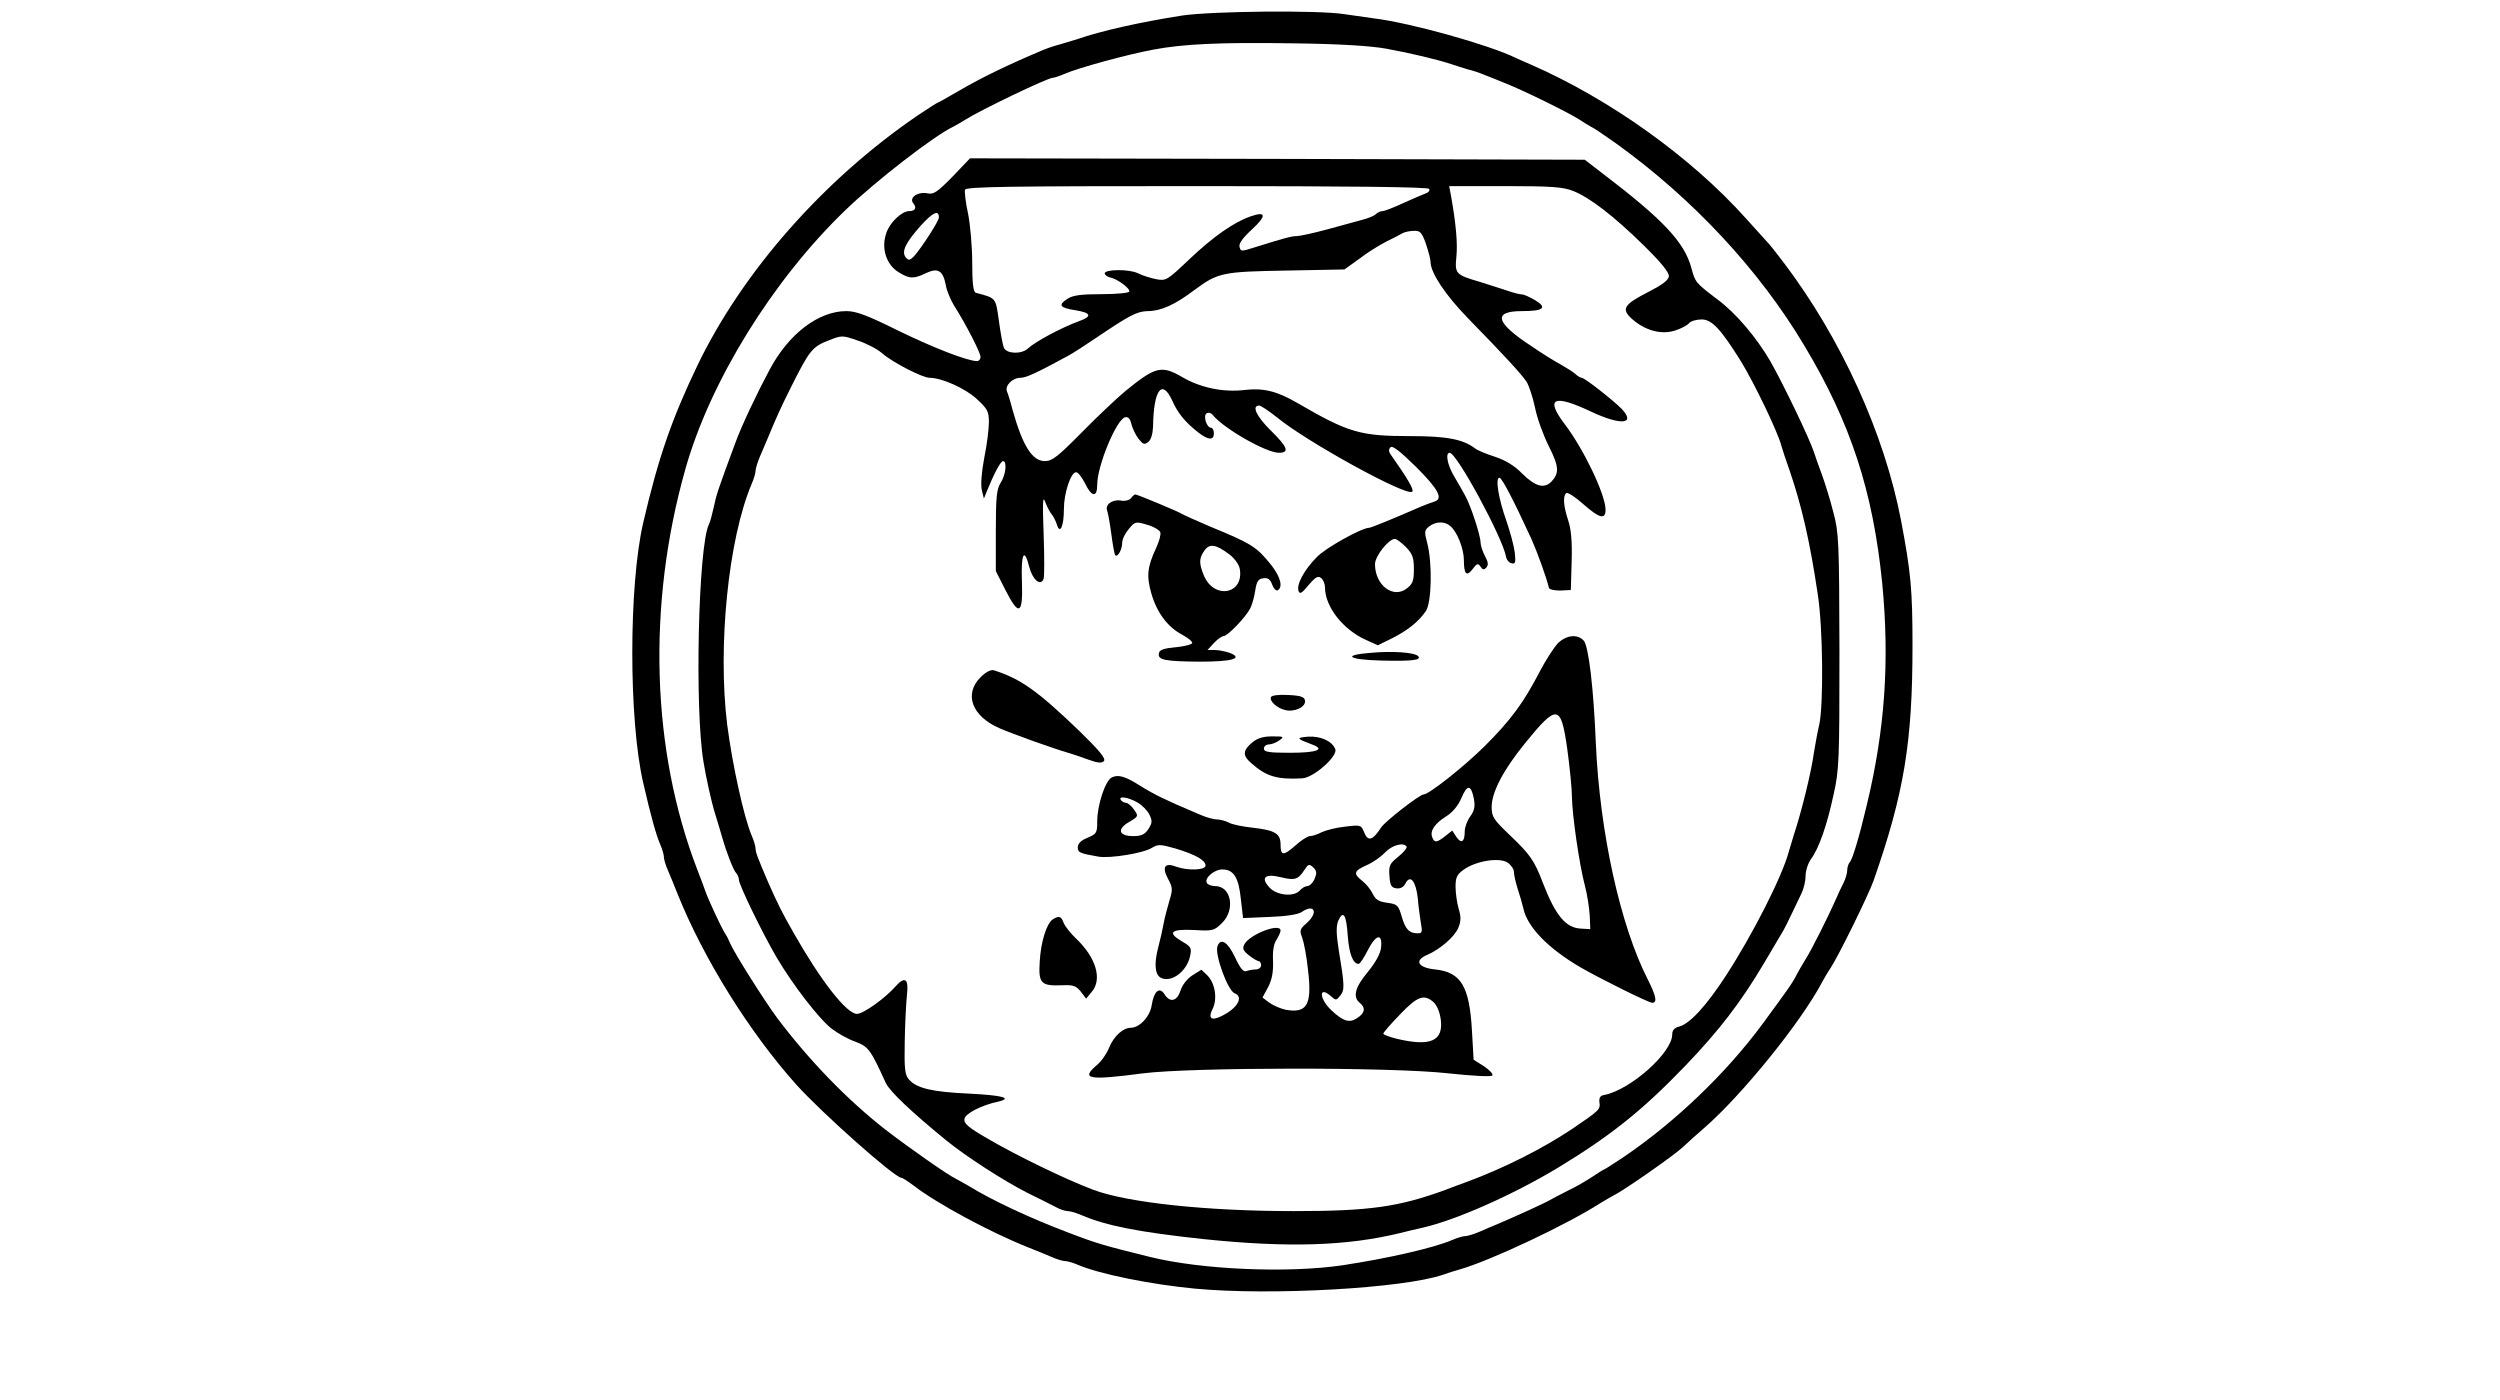
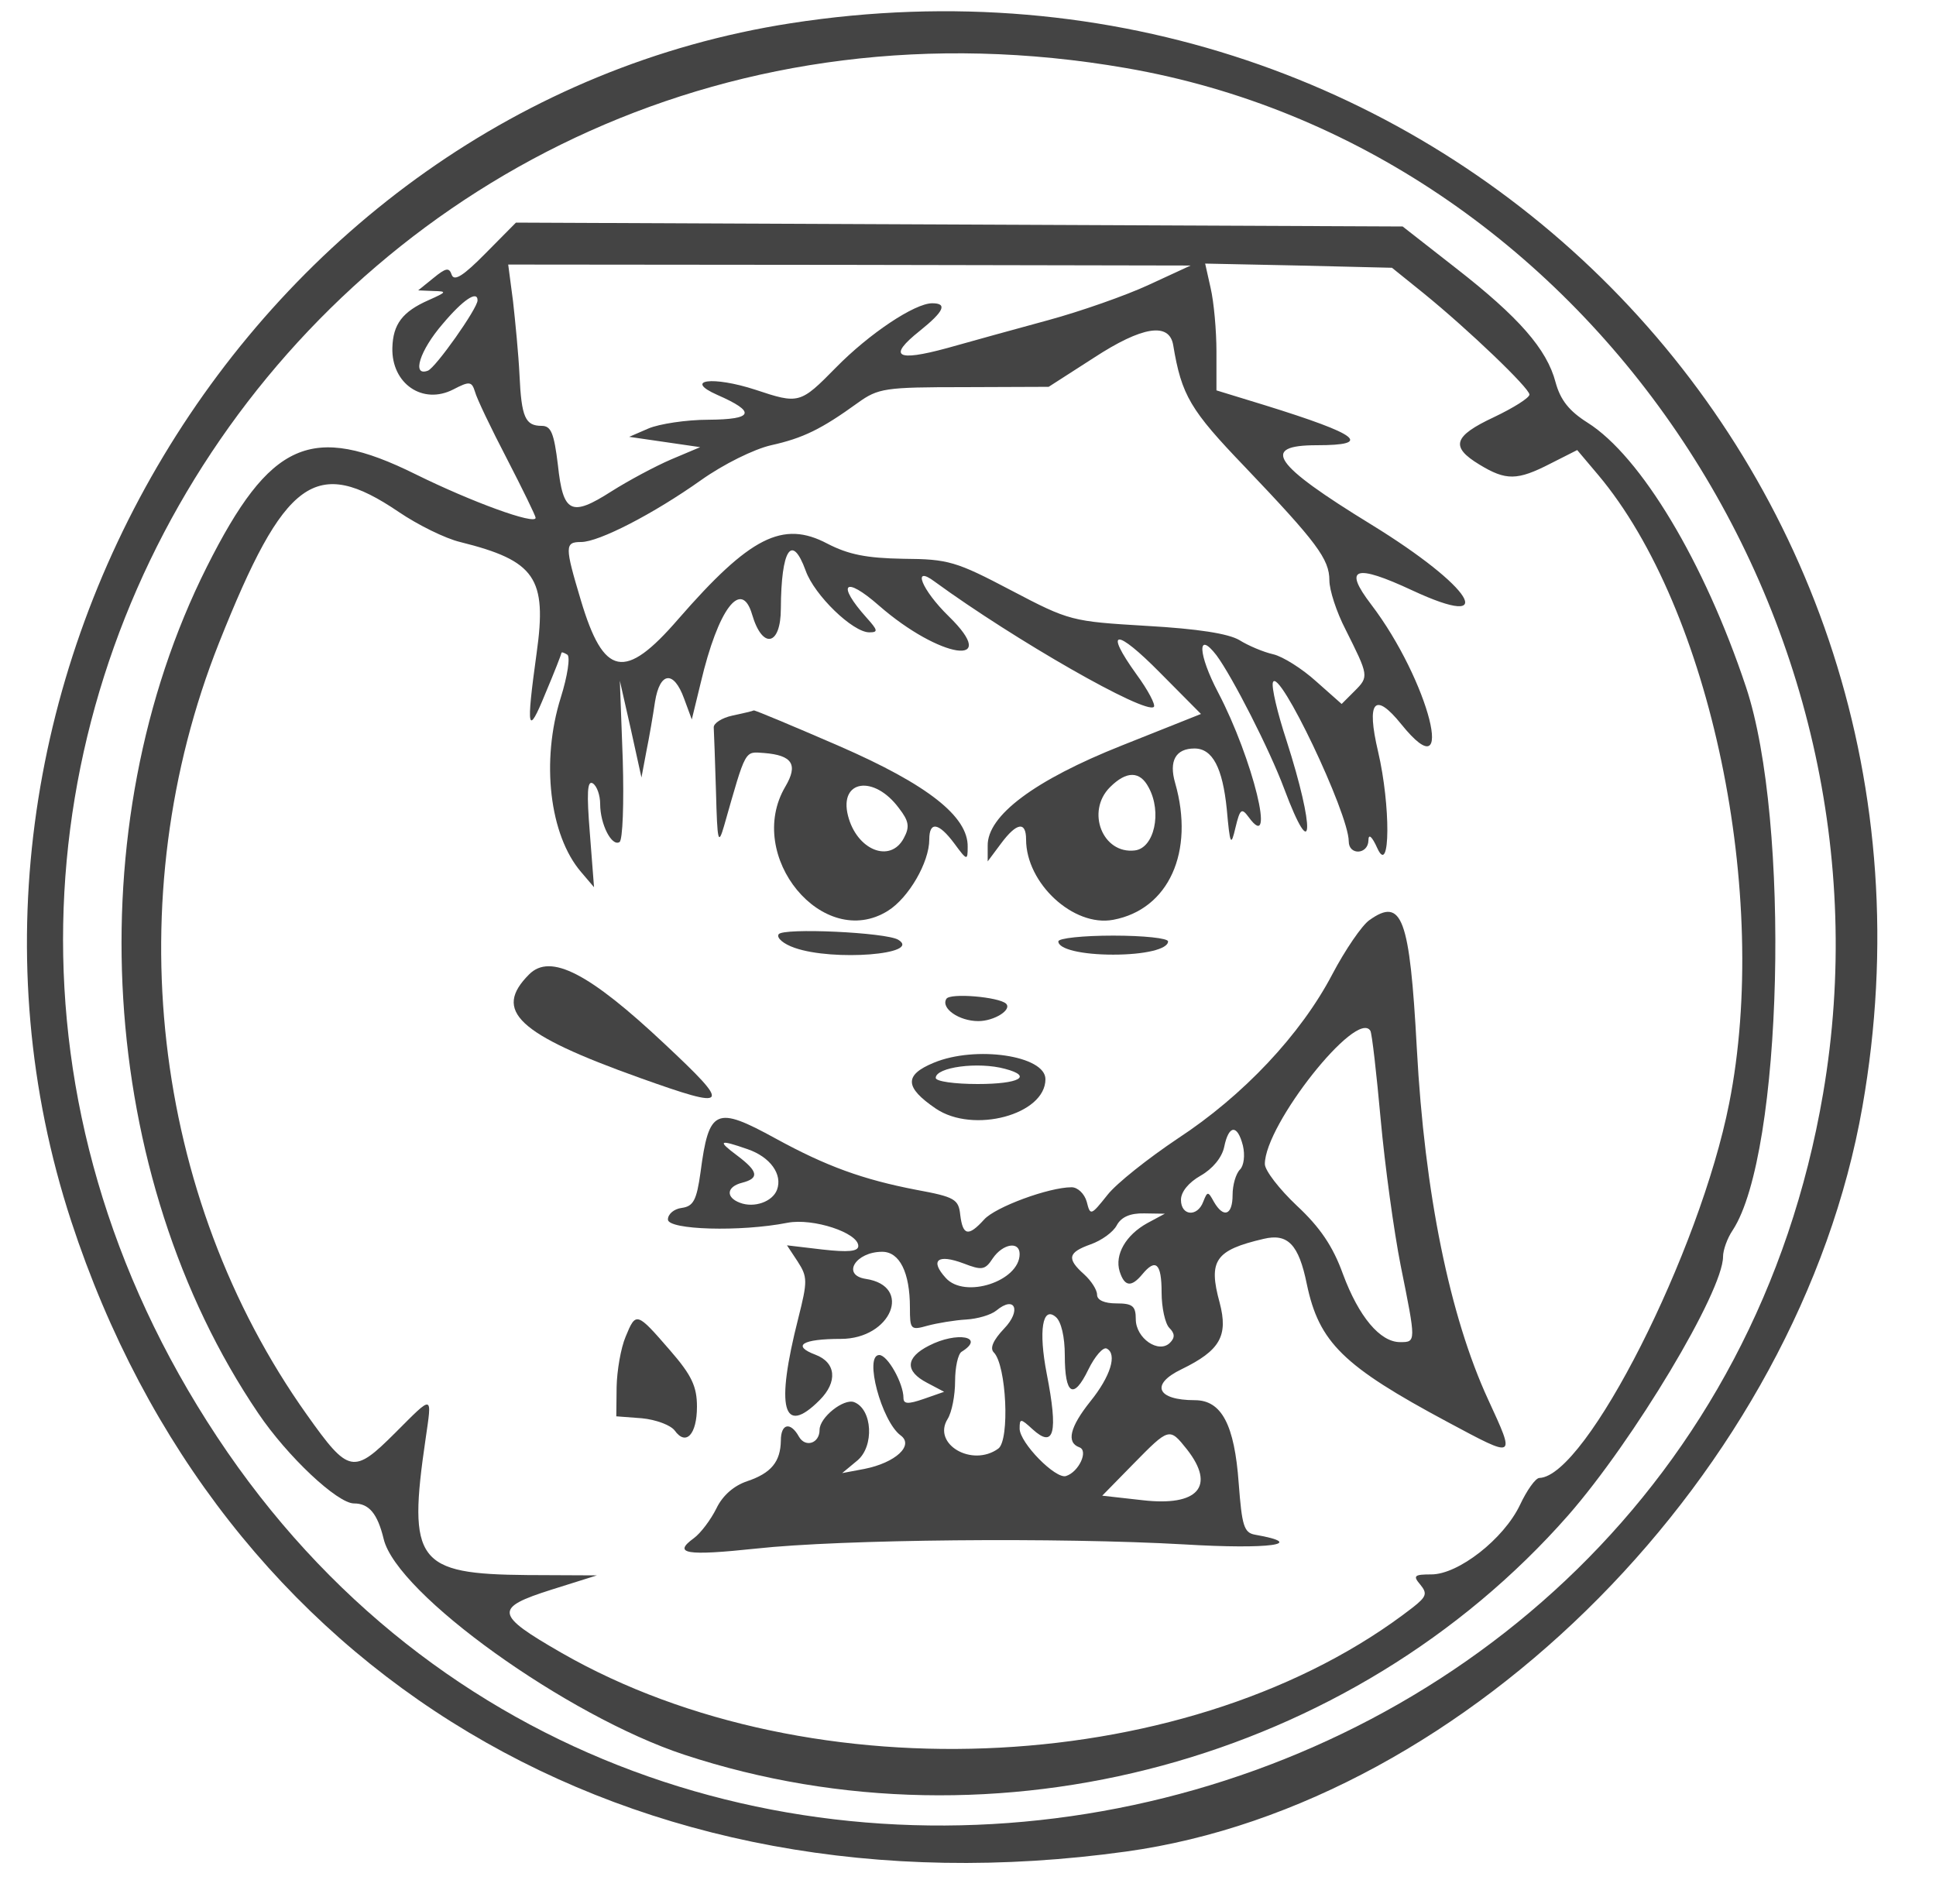
- <svg xmlns="http://www.w3.org/2000/svg" version="1.0" width="900pt" height="504pt" viewBox="0 0 900 504" preserveAspectRatio="xMidYMid meet">
-   <g transform="translate(0,504) scale(0.1,-0.1)" fill="#000000" stroke="none">
-     <path d="M4255 4984 c-152 -24 -291 -55 -380 -86 -16 -5 -43 -13 -60 -18 -16 -4 -43 -13 -60 -20 -128 -54 -221 -99 -303 -147 -41 -24 -75 -43 -77 -43 -2 0 -34 -21 -72 -46 -338 -231 -629 -561 -792 -899 -93 -194 -141 -333 -195 -565 -53 -227 -53 -713 0 -940 27 -118 46 -185 60 -218 8 -18 14 -39 14 -47 0 -8 6 -29 14 -47 8 -18 24 -58 36 -88 93 -231 257 -495 427 -685 92 -102 354 -335 378 -335 4 0 24 -13 44 -28 81 -63 271 -166 411 -222 30 -12 70 -28 88 -36 18 -8 39 -14 47 -14 8 0 29 -6 47 -14 78 -33 261 -70 419 -85 274 -26 751 1 894 50 17 6 44 15 60 19 111 32 384 160 510 241 17 10 37 22 45 26 34 16 217 144 248 173 18 17 53 49 79 71 135 118 346 378 423 524 6 11 19 34 30 50 30 46 137 264 155 315 110 315 140 498 140 845 0 203 -6 265 -41 450 -60 314 -216 657 -423 930 -25 33 -48 62 -51 65 -3 3 -41 45 -85 94 -198 221 -491 430 -775 554 -19 8 -43 19 -52 23 -98 48 -381 127 -513 143 -22 3 -69 10 -105 15 -94 15 -477 11 -585 -5z m734 -119 c93 -17 188 -40 236 -56 17 -6 44 -14 60 -19 17 -4 41 -12 55 -18 14 -5 50 -20 80 -32 70 -28 226 -105 265 -130 17 -11 36 -23 44 -27 8 -3 47 -30 87 -58 277 -199 517 -456 680 -730 167 -278 247 -525 280 -855 27 -280 10 -527 -56 -800 -27 -114 -51 -194 -61 -204 -5 -6 -9 -19 -9 -29 0 -10 -6 -31 -13 -45 -8 -15 -21 -43 -29 -62 -25 -57 -88 -183 -109 -215 -10 -16 -23 -39 -29 -50 -16 -33 -31 -53 -124 -180 -132 -179 -314 -353 -499 -479 -38 -25 -70 -46 -72 -46 -2 0 -21 -12 -42 -26 -21 -14 -60 -37 -88 -50 -27 -14 -57 -29 -65 -34 -14 -9 -122 -58 -185 -85 -16 -6 -47 -20 -68 -29 -21 -9 -44 -16 -52 -16 -8 0 -29 -6 -47 -14 -68 -29 -231 -66 -395 -91 -196 -29 -507 -16 -693 30 -165 41 -188 47 -295 88 -135 51 -272 115 -355 166 -19 11 -42 24 -50 28 -26 12 -165 109 -252 176 -136 106 -274 248 -390 402 -46 62 -152 230 -169 268 -5 12 -13 29 -19 37 -14 22 -60 121 -70 150 -5 14 -18 50 -30 80 -165 429 -181 951 -43 1440 89 317 315 682 577 934 110 106 319 267 386 299 8 4 29 16 45 26 55 35 297 151 315 151 5 0 24 6 42 14 51 22 223 69 318 87 110 21 245 27 504 23 168 -2 278 -9 335 -19z" />
-     <path d="M3429 4404 c-54 -55 -68 -65 -90 -60 -35 7 -68 -16 -51 -36 13 -16 7 -28 -15 -28 -27 0 -71 -42 -83 -81 -18 -54 1 -112 45 -139 39 -24 54 -25 99 -3 43 20 61 9 71 -44 3 -19 17 -52 29 -72 45 -71 96 -171 96 -186 0 -8 -6 -15 -12 -15 -35 0 -158 48 -285 110 -111 55 -151 70 -186 70 -100 0 -207 -81 -276 -210 -46 -86 -102 -204 -124 -265 -63 -170 -68 -185 -78 -233 -5 -23 -12 -50 -17 -60 -38 -76 -52 -666 -19 -857 9 -55 26 -131 37 -170 12 -38 25 -83 30 -100 16 -56 41 -120 51 -129 5 -6 9 -16 9 -23 0 -18 85 -193 136 -280 59 -100 154 -223 199 -257 21 -16 58 -37 84 -46 47 -18 54 -26 110 -149 15 -31 91 -103 217 -206 71 -58 209 -147 294 -190 41 -20 87 -43 102 -51 14 -8 33 -14 42 -14 8 0 30 -6 48 -14 91 -39 209 -62 443 -87 300 -31 514 -25 705 22 25 6 61 15 80 19 120 27 326 118 490 217 189 115 301 204 456 365 123 128 201 230 283 368 34 58 66 112 71 120 5 8 18 35 30 60 12 25 28 58 35 73 8 16 15 44 15 63 0 19 9 47 20 62 28 38 57 120 81 232 20 88 21 125 21 516 -1 392 -2 426 -22 500 -11 44 -30 105 -41 135 -11 30 -24 65 -28 79 -15 48 -111 247 -158 330 -51 87 -123 172 -190 222 -79 60 -80 61 -94 113 -25 93 -101 174 -319 340 l-65 50 -1106 3 -1107 2 -63 -66z m1716 -44 c3 -6 -2 -13 -12 -16 -10 -4 -46 -19 -81 -35 -34 -16 -68 -29 -75 -29 -7 0 -18 -5 -24 -11 -6 -6 -26 -14 -44 -19 -19 -5 -76 -21 -128 -35 -51 -14 -102 -25 -113 -25 -18 0 -41 -6 -153 -41 -47 -15 -49 -15 -53 4 -2 11 14 33 45 61 53 49 52 67 -5 47 -62 -22 -133 -72 -220 -154 -80 -76 -84 -79 -120 -72 -20 4 -49 13 -65 21 -31 16 -123 15 -120 -1 1 -5 10 -12 20 -14 26 -5 74 -41 68 -51 -3 -5 -48 -9 -101 -9 -70 0 -102 -4 -120 -16 -36 -23 -30 -33 28 -42 56 -9 61 -22 13 -39 -63 -23 -157 -73 -185 -99 -23 -21 -76 -19 -86 3 -4 9 -12 53 -18 97 -12 85 -9 81 -83 101 -9 2 -13 33 -13 108 0 58 -7 137 -15 177 -9 40 -13 79 -11 86 4 11 165 13 835 13 546 0 832 -3 836 -10z m517 -7 c60 -23 147 -90 256 -197 64 -63 91 -97 90 -111 -2 -14 -25 -31 -72 -55 -90 -46 -101 -62 -61 -98 47 -42 106 -58 155 -42 22 7 45 19 51 27 6 7 26 13 45 13 37 0 69 -35 141 -150 49 -80 134 -257 146 -305 3 -11 16 -51 30 -90 43 -126 73 -255 101 -445 19 -121 21 -402 5 -470 -6 -25 -14 -70 -19 -100 -9 -68 -45 -214 -72 -295 -5 -16 -13 -43 -18 -60 -24 -90 -129 -297 -227 -448 -71 -109 -130 -173 -169 -183 -16 -4 -24 -13 -24 -28 0 -66 -151 -200 -245 -218 -14 -2 -19 -10 -17 -27 4 -25 -1 -29 -98 -95 -108 -72 -247 -142 -380 -191 -19 -7 -53 -19 -75 -28 -169 -62 -274 -77 -548 -77 -311 0 -597 30 -722 77 -98 37 -276 123 -383 186 -66 38 -83 53 -80 69 3 19 60 49 121 62 55 13 15 23 -105 29 -132 6 -187 19 -215 50 -15 16 -18 37 -16 136 1 64 5 140 8 169 7 59 -7 69 -41 31 -38 -43 -116 -99 -139 -99 -37 0 -130 119 -227 290 -42 73 -59 108 -91 180 -39 91 -47 112 -47 125 0 8 -6 29 -14 47 -28 66 -69 253 -88 398 -35 283 4 670 88 868 8 18 14 39 14 47 0 8 7 31 16 52 9 21 22 52 29 68 28 68 44 104 81 178 69 138 78 149 141 173 43 17 47 17 101 -2 31 -10 71 -31 88 -46 36 -32 145 -88 170 -88 44 0 129 -38 170 -76 39 -36 44 -45 44 -84 0 -24 -7 -82 -17 -130 -10 -53 -13 -98 -8 -116 l7 -29 10 25 c26 64 50 110 59 110 15 0 10 -49 -8 -77 -15 -23 -18 -51 -18 -173 l0 -146 34 -67 c49 -97 64 -90 60 28 -4 101 8 127 26 55 12 -47 41 -72 52 -44 3 9 3 82 0 163 -4 109 -3 138 5 116 6 -16 16 -37 23 -45 7 -8 16 -26 20 -39 11 -36 25 -6 25 56 0 58 25 133 44 133 7 0 21 -18 32 -40 24 -50 44 -52 44 -5 0 69 70 237 101 243 11 2 18 -6 22 -25 4 -15 15 -39 26 -53 16 -20 21 -22 35 -11 10 8 16 30 17 55 2 133 32 174 69 94 20 -46 48 -79 94 -115 36 -28 56 -29 56 -3 0 11 -5 20 -10 20 -16 0 -30 44 -16 52 6 4 16 2 21 -5 39 -49 193 -137 239 -137 39 0 32 20 -29 80 -52 51 -70 90 -42 90 6 0 36 -20 66 -44 106 -87 466 -285 485 -266 7 7 -15 45 -79 136 -6 9 -6 17 1 24 7 7 35 -15 92 -71 81 -81 99 -115 65 -125 -10 -3 -31 -11 -48 -18 -96 -42 -179 -76 -186 -76 -27 0 -160 -74 -190 -107 -45 -46 -73 -99 -64 -121 4 -12 12 -8 36 22 25 29 34 34 45 25 8 -6 14 -22 14 -34 0 -69 65 -152 148 -189 l42 -19 53 26 c56 29 93 58 120 97 21 30 24 174 5 245 -11 41 -10 46 7 60 24 18 55 19 75 2 25 -19 50 -82 50 -124 0 -51 10 -60 32 -31 15 20 19 21 28 8 7 -11 12 -12 20 -4 9 9 8 20 -4 42 -9 17 -16 39 -16 49 0 25 -35 132 -55 168 -9 17 -27 48 -40 70 -24 40 -33 85 -16 85 25 0 190 -304 203 -375 2 -11 11 -21 20 -23 14 -3 15 4 11 40 -3 24 -17 75 -30 113 -28 78 -41 155 -25 155 9 0 50 -79 115 -220 21 -47 54 -138 63 -176 1 -6 19 -10 41 -10 l38 2 3 104 c2 73 -2 116 -13 148 -17 52 -19 88 -6 97 6 3 33 -15 61 -40 58 -51 80 -57 80 -20 0 54 -79 219 -147 308 -71 94 -41 109 93 46 108 -51 164 -47 113 8 -29 30 -134 113 -145 113 -4 0 -15 6 -23 14 -9 8 -32 22 -51 33 -19 10 -68 40 -107 67 -130 85 -140 126 -34 126 78 0 92 12 48 39 -19 11 -40 21 -48 21 -7 0 -31 6 -54 14 -22 7 -67 22 -100 32 -85 25 -88 29 -82 90 5 48 -2 122 -19 217 l-7 37 201 0 c165 0 209 -3 244 -17z m-2282 -96 c0 -13 -63 -110 -90 -140 -15 -15 -19 -15 -29 -4 -17 21 -1 53 54 115 44 48 65 58 65 29z m1753 -94 c9 -27 17 -56 17 -66 0 -39 54 -120 135 -203 125 -128 193 -201 211 -229 8 -13 22 -54 30 -92 7 -37 30 -100 50 -140 37 -73 38 -97 8 -128 -26 -25 -57 -16 -103 29 -29 30 -61 49 -100 62 -31 10 -63 23 -71 30 -44 33 -102 44 -233 44 -180 0 -222 12 -406 119 -74 43 -122 55 -191 47 -76 -9 -158 8 -223 46 -76 44 -97 39 -207 -51 -30 -25 -100 -91 -156 -148 -85 -86 -106 -103 -132 -103 -46 0 -80 54 -117 185 -7 28 -16 57 -20 66 -8 21 20 49 49 49 20 0 57 17 171 79 17 9 63 39 103 66 120 81 145 94 184 95 47 0 98 23 168 76 85 63 101 66 333 70 l207 4 53 38 c28 22 72 49 97 62 25 12 52 26 60 31 8 4 26 8 41 8 21 1 28 -6 42 -46z m-72 -1092 c24 -25 29 -38 29 -80 0 -41 -4 -53 -25 -69 -49 -39 -115 11 -115 87 0 29 49 91 72 91 5 0 23 -13 39 -29z" />
-     <path d="M4071 3246 c-6 -7 -22 -11 -36 -8 -31 5 -58 -15 -49 -37 3 -9 10 -47 15 -85 5 -38 11 -72 14 -75 9 -8 25 21 25 46 0 12 11 34 24 49 22 27 25 27 65 15 23 -6 45 -19 48 -27 3 -8 -4 -33 -15 -57 -32 -68 -35 -101 -17 -164 20 -69 59 -121 111 -148 20 -11 37 -24 36 -30 -1 -5 -28 -12 -59 -15 -43 -4 -59 -9 -61 -22 -5 -24 22 -29 148 -30 117 0 158 12 106 32 -15 5 -39 10 -53 10 l-26 0 23 25 c13 14 29 25 35 25 14 0 79 67 96 100 7 14 15 43 18 65 5 32 11 41 28 43 17 3 26 -3 33 -23 5 -14 14 -23 20 -20 19 12 10 47 -22 89 -55 68 -68 77 -223 141 -49 21 -94 41 -100 45 -10 7 -160 70 -168 70 -3 0 -10 -6 -16 -14z m355 -202 c17 -13 34 -35 37 -51 17 -92 -92 -113 -129 -25 -18 44 -18 62 2 90 18 26 41 23 90 -14z" />
-     <path d="M5607 2723 c-14 -16 -42 -59 -62 -97 -61 -118 -106 -178 -201 -273 -75 -74 -200 -173 -219 -173 -14 0 -139 -97 -153 -119 -31 -48 -48 -52 -62 -15 -10 24 -12 25 -68 18 -31 -3 -69 -13 -84 -20 -15 -8 -34 -14 -42 -14 -9 0 -33 -16 -54 -35 -42 -37 -52 -36 -52 5 0 39 -20 51 -98 60 -38 4 -78 12 -89 19 -12 6 -31 11 -42 11 -11 0 -37 7 -58 16 -85 36 -100 43 -138 61 -22 10 -58 30 -80 44 -53 34 -80 42 -103 30 -23 -12 -52 -99 -52 -158 0 -41 -2 -45 -35 -59 -23 -9 -35 -21 -35 -34 0 -19 6 -22 75 -34 42 -7 164 13 192 32 22 13 30 13 86 -3 72 -22 107 -42 107 -61 0 -17 -65 -19 -106 -4 -41 16 -52 -1 -29 -44 17 -31 17 -39 5 -78 -7 -24 -17 -61 -21 -83 -4 -22 -12 -58 -18 -80 -17 -63 -14 -103 8 -115 37 -19 93 22 105 77 7 30 4 35 -29 54 -54 32 -40 45 43 41 68 -4 73 -3 102 26 48 48 32 132 -25 132 -13 0 -27 5 -30 11 -11 17 26 49 55 49 41 0 59 -28 67 -106 l8 -69 95 4 c59 2 102 9 115 17 47 33 63 -1 18 -40 -24 -21 -25 -26 -15 -52 6 -16 16 -68 21 -117 15 -125 -4 -156 -81 -142 -18 4 -44 15 -58 25 l-25 19 20 37 c14 27 19 53 18 93 -2 35 2 63 12 77 8 13 15 28 15 34 0 29 -110 -13 -130 -49 -8 -16 -5 -23 16 -40 15 -12 31 -21 35 -21 5 0 9 -7 9 -15 0 -8 -9 -15 -19 -15 -11 0 -26 -3 -34 -6 -11 -4 -23 11 -41 50 -26 55 -51 71 -63 40 -11 -29 37 -161 62 -170 28 -11 16 -43 -26 -70 -52 -32 -74 -27 -54 13 19 37 9 95 -19 122 l-21 20 -32 -20 c-19 -12 -37 -35 -43 -55 -13 -39 -38 -45 -58 -13 -18 28 -38 11 -46 -40 -6 -41 -44 -81 -75 -81 -28 0 -61 -30 -78 -71 -8 -21 -28 -50 -44 -63 -60 -51 -31 -56 166 -30 177 22 894 23 1099 0 82 -9 153 -13 158 -8 5 5 -9 19 -29 33 l-38 24 -6 105 c-9 159 -39 210 -132 220 -62 6 -77 32 -30 52 47 20 100 66 113 98 10 24 10 40 1 69 -6 21 -11 57 -11 79 0 33 5 44 29 61 44 32 128 45 158 26 13 -9 23 -24 23 -33 0 -10 6 -38 14 -63 8 -24 17 -55 20 -69 14 -67 89 -144 205 -212 73 -42 246 -128 259 -128 19 0 14 24 -15 82 -100 195 -174 532 -188 853 -8 198 -26 347 -43 368 -23 26 -64 21 -95 -10z m35 -378 c9 -66 17 -145 17 -175 1 -64 26 -241 47 -320 8 -30 15 -77 17 -105 l2 -50 -33 2 c-55 2 -92 47 -137 163 -31 82 -47 104 -116 170 -63 60 -69 69 -69 105 0 53 42 133 119 228 117 144 130 142 153 -18z m-336 -181 c5 -27 2 -42 -13 -63 -11 -15 -20 -39 -20 -54 0 -38 -12 -46 -30 -20 l-15 23 -25 -20 c-31 -24 -39 -25 -47 -4 -9 23 9 49 50 75 23 14 43 38 55 66 21 50 35 49 45 -3z m-1211 -13 c17 -10 36 -29 43 -44 11 -22 10 -30 -4 -52 -13 -19 -25 -25 -54 -25 -53 0 -60 25 -15 51 34 20 34 21 17 45 -9 13 -22 24 -29 24 -6 0 -15 5 -18 10 -10 16 27 10 60 -9z m969 -159 c2 -4 -11 -21 -30 -36 -31 -25 -35 -32 -32 -69 2 -34 7 -43 25 -45 14 -2 26 4 33 18 17 33 37 8 44 -53 2 -29 8 -69 11 -89 6 -33 5 -38 -11 -38 -31 0 -45 15 -58 61 -12 41 -16 44 -52 49 -30 4 -42 11 -52 32 -7 15 -24 36 -37 46 -34 27 -32 36 14 57 22 9 52 30 67 46 26 27 67 38 78 21z m-332 -117 c-6 -14 -18 -25 -26 -25 -7 0 -19 -7 -26 -15 -21 -25 -83 -19 -110 10 -33 36 -16 51 41 37 49 -12 62 -9 84 25 15 23 18 24 33 10 13 -13 13 -21 4 -42z m120 -205 c5 -65 19 -100 39 -100 5 0 20 23 34 51 29 56 52 60 47 9 -2 -22 -18 -52 -47 -88 -47 -56 -56 -91 -30 -112 22 -18 19 -37 -9 -55 -28 -19 -50 -12 -93 28 -45 42 -46 91 -1 50 17 -15 19 -15 33 3 16 20 16 34 -6 167 -9 59 -9 83 -1 103 18 39 29 21 34 -56z m310 -239 c12 -12 22 -37 25 -63 9 -76 -38 -96 -157 -68 -28 7 -50 15 -50 19 0 4 27 35 60 69 63 66 87 75 122 43z" />
-     <path d="M4937 2690 c-107 -8 -86 -25 37 -28 112 -3 147 2 130 17 -13 12 -90 18 -167 11z" />
-     <path d="M3530 2602 c-61 -61 -31 -141 69 -184 48 -21 194 -73 246 -88 17 -5 50 -16 74 -25 33 -12 47 -13 55 -5 8 9 -16 38 -90 110 -149 143 -209 186 -306 217 -11 3 -29 -6 -48 -25z" />
-     <path d="M4576 2531 c-8 -13 20 -40 50 -47 34 -9 76 11 72 34 -2 13 -15 18 -60 20 -31 2 -59 -1 -62 -7z" />
-     <path d="M4508 2367 c-34 -28 -35 -47 -5 -73 55 -49 93 -61 185 -56 41 2 129 80 119 105 -11 29 -53 48 -99 45 -43 -4 -41 -7 15 -28 50 -18 18 -30 -79 -30 -77 0 -94 3 -94 15 0 8 8 15 18 15 10 0 27 7 38 15 18 13 16 14 -26 14 -32 0 -53 -6 -72 -22z" />
-     <path d="M3791 1731 c-23 -14 -44 -81 -48 -153 -5 -78 4 -88 81 -85 40 2 50 -2 67 -23 l19 -25 20 24 c39 45 16 123 -55 191 -20 19 -41 45 -46 58 -9 24 -16 26 -38 13z" />
+ <svg xmlns="http://www.w3.org/2000/svg" version="1.0" width="300pt" height="295pt" viewBox="0 0 300 295" preserveAspectRatio="xMidYMid meet">
+   <g transform="translate(0,295) scale(0.05,-0.05)" fill="#444444" stroke="none">
+     <path d="M2451 5828 c-1675 -260 -2766 -2078 -2230 -3714 461 -1406 1733 -2166 3269 -1953 1063 147 2084 1180 2282 2309 348 1983 -1320 3669 -3321 3358z m1039 -139 c1421 -246 2412 -1705 2160 -3179 -413 -2419 -3627 -3106 -4977 -1064 -1360 2056 374 4667 2817 4243z" />
+     <path d="M1505 5115 c-68 -69 -97 -88 -105 -67 -8 24 -18 22 -57 -10 l-47 -38 47 -2 c43 -1 42 -3 -14 -28 -82 -36 -111 -75 -113 -148 -3 -111 94 -178 189 -129 50 26 57 25 67 -7 5 -20 50 -114 99 -208 49 -95 89 -177 89 -183 0 -23 -198 49 -372 135 -323 160 -451 103 -647 -287 -405 -807 -339 -1888 159 -2623 91 -135 246 -280 297 -280 47 0 73 -32 92 -110 40 -170 568 -549 932 -669 966 -318 2070 -19 2739 742 203 232 480 694 480 802 0 20 13 57 30 82 155 237 180 1268 41 1684 -129 387 -326 715 -491 819 -57 36 -84 70 -99 125 -27 103 -114 202 -309 354 l-165 129 -1374 6 -1374 6 -94 -95z m2055 -98 c-71 -33 -211 -82 -310 -109 -99 -27 -241 -66 -315 -87 -158 -43 -184 -26 -85 53 76 61 87 86 39 86 -54 0 -195 -94 -298 -199 -111 -113 -115 -114 -250 -69 -132 43 -224 31 -118 -16 121 -53 113 -76 -27 -77 -69 0 -153 -13 -186 -27 l-60 -26 110 -16 110 -16 -90 -38 c-49 -21 -133 -66 -185 -99 -125 -80 -150 -68 -166 82 -12 98 -21 121 -50 121 -51 0 -63 26 -69 158 -3 63 -13 165 -20 228 l-15 114 1058 -1 1057 -2 -130 -60z m852 -26 c139 -113 328 -294 328 -314 0 -10 -49 -41 -110 -70 -126 -59 -136 -92 -45 -147 82 -50 117 -50 220 3 l83 42 65 -77 c349 -415 534 -1303 406 -1948 -91 -461 -443 -1156 -588 -1161 -12 0 -39 -38 -61 -85 -50 -104 -190 -214 -274 -214 -53 0 -58 -4 -34 -32 22 -27 19 -37 -23 -70 -675 -525 -1860 -588 -2639 -141 -207 119 -210 139 -30 196 l140 44 -216 1 c-342 3 -371 41 -315 422 20 139 25 138 -93 20 -131 -131 -145 -128 -275 55 -482 678 -587 1600 -272 2393 203 510 299 580 557 405 59 -40 144 -82 190 -93 233 -58 270 -111 237 -345 -33 -238 -28 -260 27 -125 28 66 50 123 50 126 0 4 8 1 18 -5 10 -6 1 -66 -20 -133 -62 -197 -35 -427 63 -541 l40 -47 -13 168 c-10 124 -8 164 9 154 13 -8 23 -37 23 -64 0 -63 36 -133 60 -118 10 6 14 121 10 256 l-9 244 34 -150 33 -150 15 80 c9 44 21 114 27 155 15 93 58 98 90 10 l24 -65 28 115 c54 229 126 323 159 210 32 -109 89 -97 89 19 1 183 34 235 77 117 27 -76 146 -191 197 -191 28 0 27 6 -8 45 -95 106 -69 132 38 38 189 -165 381 -194 216 -33 -84 82 -115 161 -43 107 248 -181 654 -413 679 -388 6 6 -18 52 -54 101 -102 142 -64 144 74 4 l126 -127 -246 -98 c-269 -107 -417 -217 -415 -311 l0 -48 41 55 c49 66 78 70 78 13 0 -136 147 -272 270 -249 172 32 253 211 192 424 -20 69 2 107 60 107 56 0 87 -60 100 -188 10 -112 13 -117 27 -57 14 58 19 62 41 32 86 -118 13 181 -95 387 -62 118 -66 194 -5 115 49 -66 165 -293 210 -414 91 -243 96 -127 7 150 -28 85 -47 166 -42 180 17 51 235 -406 235 -493 0 -44 60 -41 61 3 0 22 11 13 28 -25 40 -87 41 133 2 300 -37 157 -11 188 72 85 176 -218 86 136 -94 372 -87 114 -50 126 128 43 273 -127 187 11 -127 204 -305 187 -345 246 -169 246 175 0 132 33 -161 124 l-150 46 0 120 c0 66 -8 154 -18 197 l-17 76 289 -6 290 -7 98 -79z m-2932 -22 c0 -25 -130 -209 -154 -218 -51 -19 -25 63 46 145 63 75 108 105 108 73z m2156 -139 c26 -156 53 -201 222 -377 223 -234 262 -286 262 -352 0 -30 22 -98 50 -152 72 -144 73 -146 28 -191 l-40 -40 -79 70 c-43 39 -103 77 -133 84 -31 7 -78 27 -105 44 -34 20 -128 35 -287 44 -233 14 -239 15 -420 110 -171 90 -195 97 -334 98 -115 2 -170 13 -236 47 -138 73 -240 21 -462 -234 -166 -192 -231 -179 -302 59 -50 167 -50 180 1 180 55 0 224 87 372 192 69 49 164 96 217 108 99 22 156 50 268 131 64 46 84 49 330 49 l262 1 140 90 c150 98 234 111 246 39z m-76 -1371 c42 -77 17 -188 -43 -195 -100 -12 -152 121 -77 196 51 51 93 51 120 -1z" />
+     <path d="M2270 3682 c-33 -7 -59 -24 -58 -37 1 -14 4 -104 7 -200 4 -154 7 -167 25 -105 69 242 63 230 124 226 88 -7 106 -36 66 -104 -127 -215 117 -511 318 -385 64 40 128 150 128 221 0 57 29 53 78 -13 39 -53 41 -53 41 -10 2 94 -124 193 -397 312 -143 62 -262 112 -266 111 -3 -2 -33 -9 -66 -16z m516 -287 c31 -40 34 -58 15 -93 -42 -79 -146 -37 -173 70 -28 111 81 127 158 23z" />
+     <path d="M4244 3048 c-23 -16 -75 -92 -115 -168 -98 -187 -276 -376 -479 -509 -91 -61 -190 -139 -218 -175 -51 -64 -53 -65 -64 -21 -7 25 -28 45 -47 45 -70 0 -236 -61 -271 -100 -49 -54 -66 -50 -74 14 -5 49 -17 56 -136 78 -166 32 -279 73 -436 159 -186 102 -207 93 -233 -105 -12 -86 -22 -105 -58 -110 -24 -3 -43 -19 -43 -36 0 -32 224 -39 371 -10 79 15 219 -31 219 -72 0 -17 -31 -20 -111 -11 l-110 13 33 -50 c31 -48 31 -61 2 -176 -71 -279 -48 -368 66 -254 57 57 51 117 -13 141 -74 28 -41 49 79 49 156 0 224 164 77 186 -76 12 -31 84 51 84 54 0 86 -64 86 -173 0 -68 2 -71 55 -56 30 8 84 17 119 19 35 2 77 14 94 28 58 48 78 0 24 -56 -34 -36 -45 -61 -32 -74 39 -39 50 -271 14 -298 -81 -59 -206 14 -157 92 13 21 23 73 23 117 0 43 9 84 20 91 76 47 -14 64 -101 19 -73 -37 -75 -79 -6 -115 l53 -28 -63 -22 c-49 -17 -63 -16 -63 3 0 45 -49 133 -75 133 -48 0 7 -205 66 -249 43 -31 -16 -85 -112 -104 l-69 -13 47 39 c53 44 47 159 -10 181 -32 12 -107 -47 -107 -86 0 -42 -44 -56 -64 -21 -26 47 -56 41 -56 -12 -1 -66 -30 -101 -104 -126 -42 -14 -77 -45 -96 -85 -17 -34 -48 -76 -70 -92 -66 -48 -24 -55 193 -32 265 29 940 35 1327 13 265 -16 384 1 220 30 -35 6 -41 28 -51 159 -13 182 -53 258 -136 258 -118 0 -139 49 -41 96 119 58 145 103 118 206 -36 131 -14 163 136 198 75 18 109 -17 134 -140 38 -181 112 -254 437 -428 213 -114 210 -115 125 70 -119 258 -197 640 -221 1088 -22 407 -46 470 -147 398z m3 -343 c5 -8 19 -132 32 -275 13 -143 41 -347 62 -453 48 -238 48 -237 -2 -237 -62 0 -128 79 -177 211 -31 86 -71 145 -143 212 -54 51 -99 109 -99 129 0 122 285 482 327 413z m-395 -356 c7 -30 3 -62 -9 -74 -13 -13 -23 -48 -23 -79 0 -63 -28 -73 -58 -21 -18 33 -20 33 -33 0 -18 -48 -69 -44 -69 6 0 25 24 54 61 75 37 21 66 56 73 89 14 69 41 71 58 4z m-1535 -11 c70 -24 109 -78 91 -126 -14 -37 -71 -57 -115 -40 -45 17 -41 50 7 62 54 14 50 35 -15 84 -63 47 -57 51 32 20z m1239 -229 c-67 -37 -102 -98 -86 -150 15 -47 36 -50 70 -9 42 51 60 34 60 -56 0 -47 11 -97 24 -110 17 -17 18 -30 2 -46 -35 -35 -106 14 -106 73 0 41 -10 49 -60 49 -37 0 -60 10 -60 27 0 15 -18 43 -40 63 -55 49 -50 68 20 93 34 12 70 38 81 59 14 26 42 38 85 37 l64 -1 -54 -29z m-396 -96 c0 -84 -170 -140 -229 -74 -50 55 -25 75 55 45 57 -22 67 -21 91 16 31 45 83 54 83 13z m140 -314 c0 -123 27 -139 73 -44 20 41 46 71 57 65 33 -17 12 -86 -51 -164 -63 -79 -75 -127 -34 -142 29 -10 -1 -76 -41 -89 -32 -11 -144 103 -144 147 0 32 3 32 40 -2 67 -61 80 -12 44 172 -26 134 -13 211 28 176 17 -14 28 -62 28 -119z m379 -292 c89 -114 34 -177 -138 -157 l-125 14 96 98 c112 114 112 114 167 45z" />
+     <path d="M2413 3004 c-7 -11 15 -30 50 -42 120 -42 395 -20 321 25 -36 23 -359 38 -371 17z" />
+     <path d="M3280 2982 c0 -24 73 -41 170 -41 97 0 170 17 170 41 0 10 -76 18 -170 18 -93 0 -170 -8 -170 -18z" />
+     <path d="M1640 2880 c-113 -113 -37 -185 343 -321 280 -100 286 -91 77 105 -234 220 -354 282 -420 216z" />
+     <path d="M2933 2804 c-18 -29 39 -69 99 -69 49 0 105 35 86 54 -22 21 -174 34 -185 15z" />
+     <path d="M2894 2606 c-92 -38 -91 -76 6 -142 116 -79 340 -19 340 91 0 73 -216 105 -346 51z m221 -19 c87 -23 44 -47 -85 -47 -71 0 -130 8 -130 19 0 33 131 51 215 28z" />
+     <path d="M1939 1757 c-15 -35 -27 -106 -28 -156 l-1 -91 79 -6 c43 -4 89 -21 102 -38 35 -49 69 -12 69 74 0 62 -16 97 -83 174 -104 120 -106 121 -138 43z" />
  </g>
</svg>
